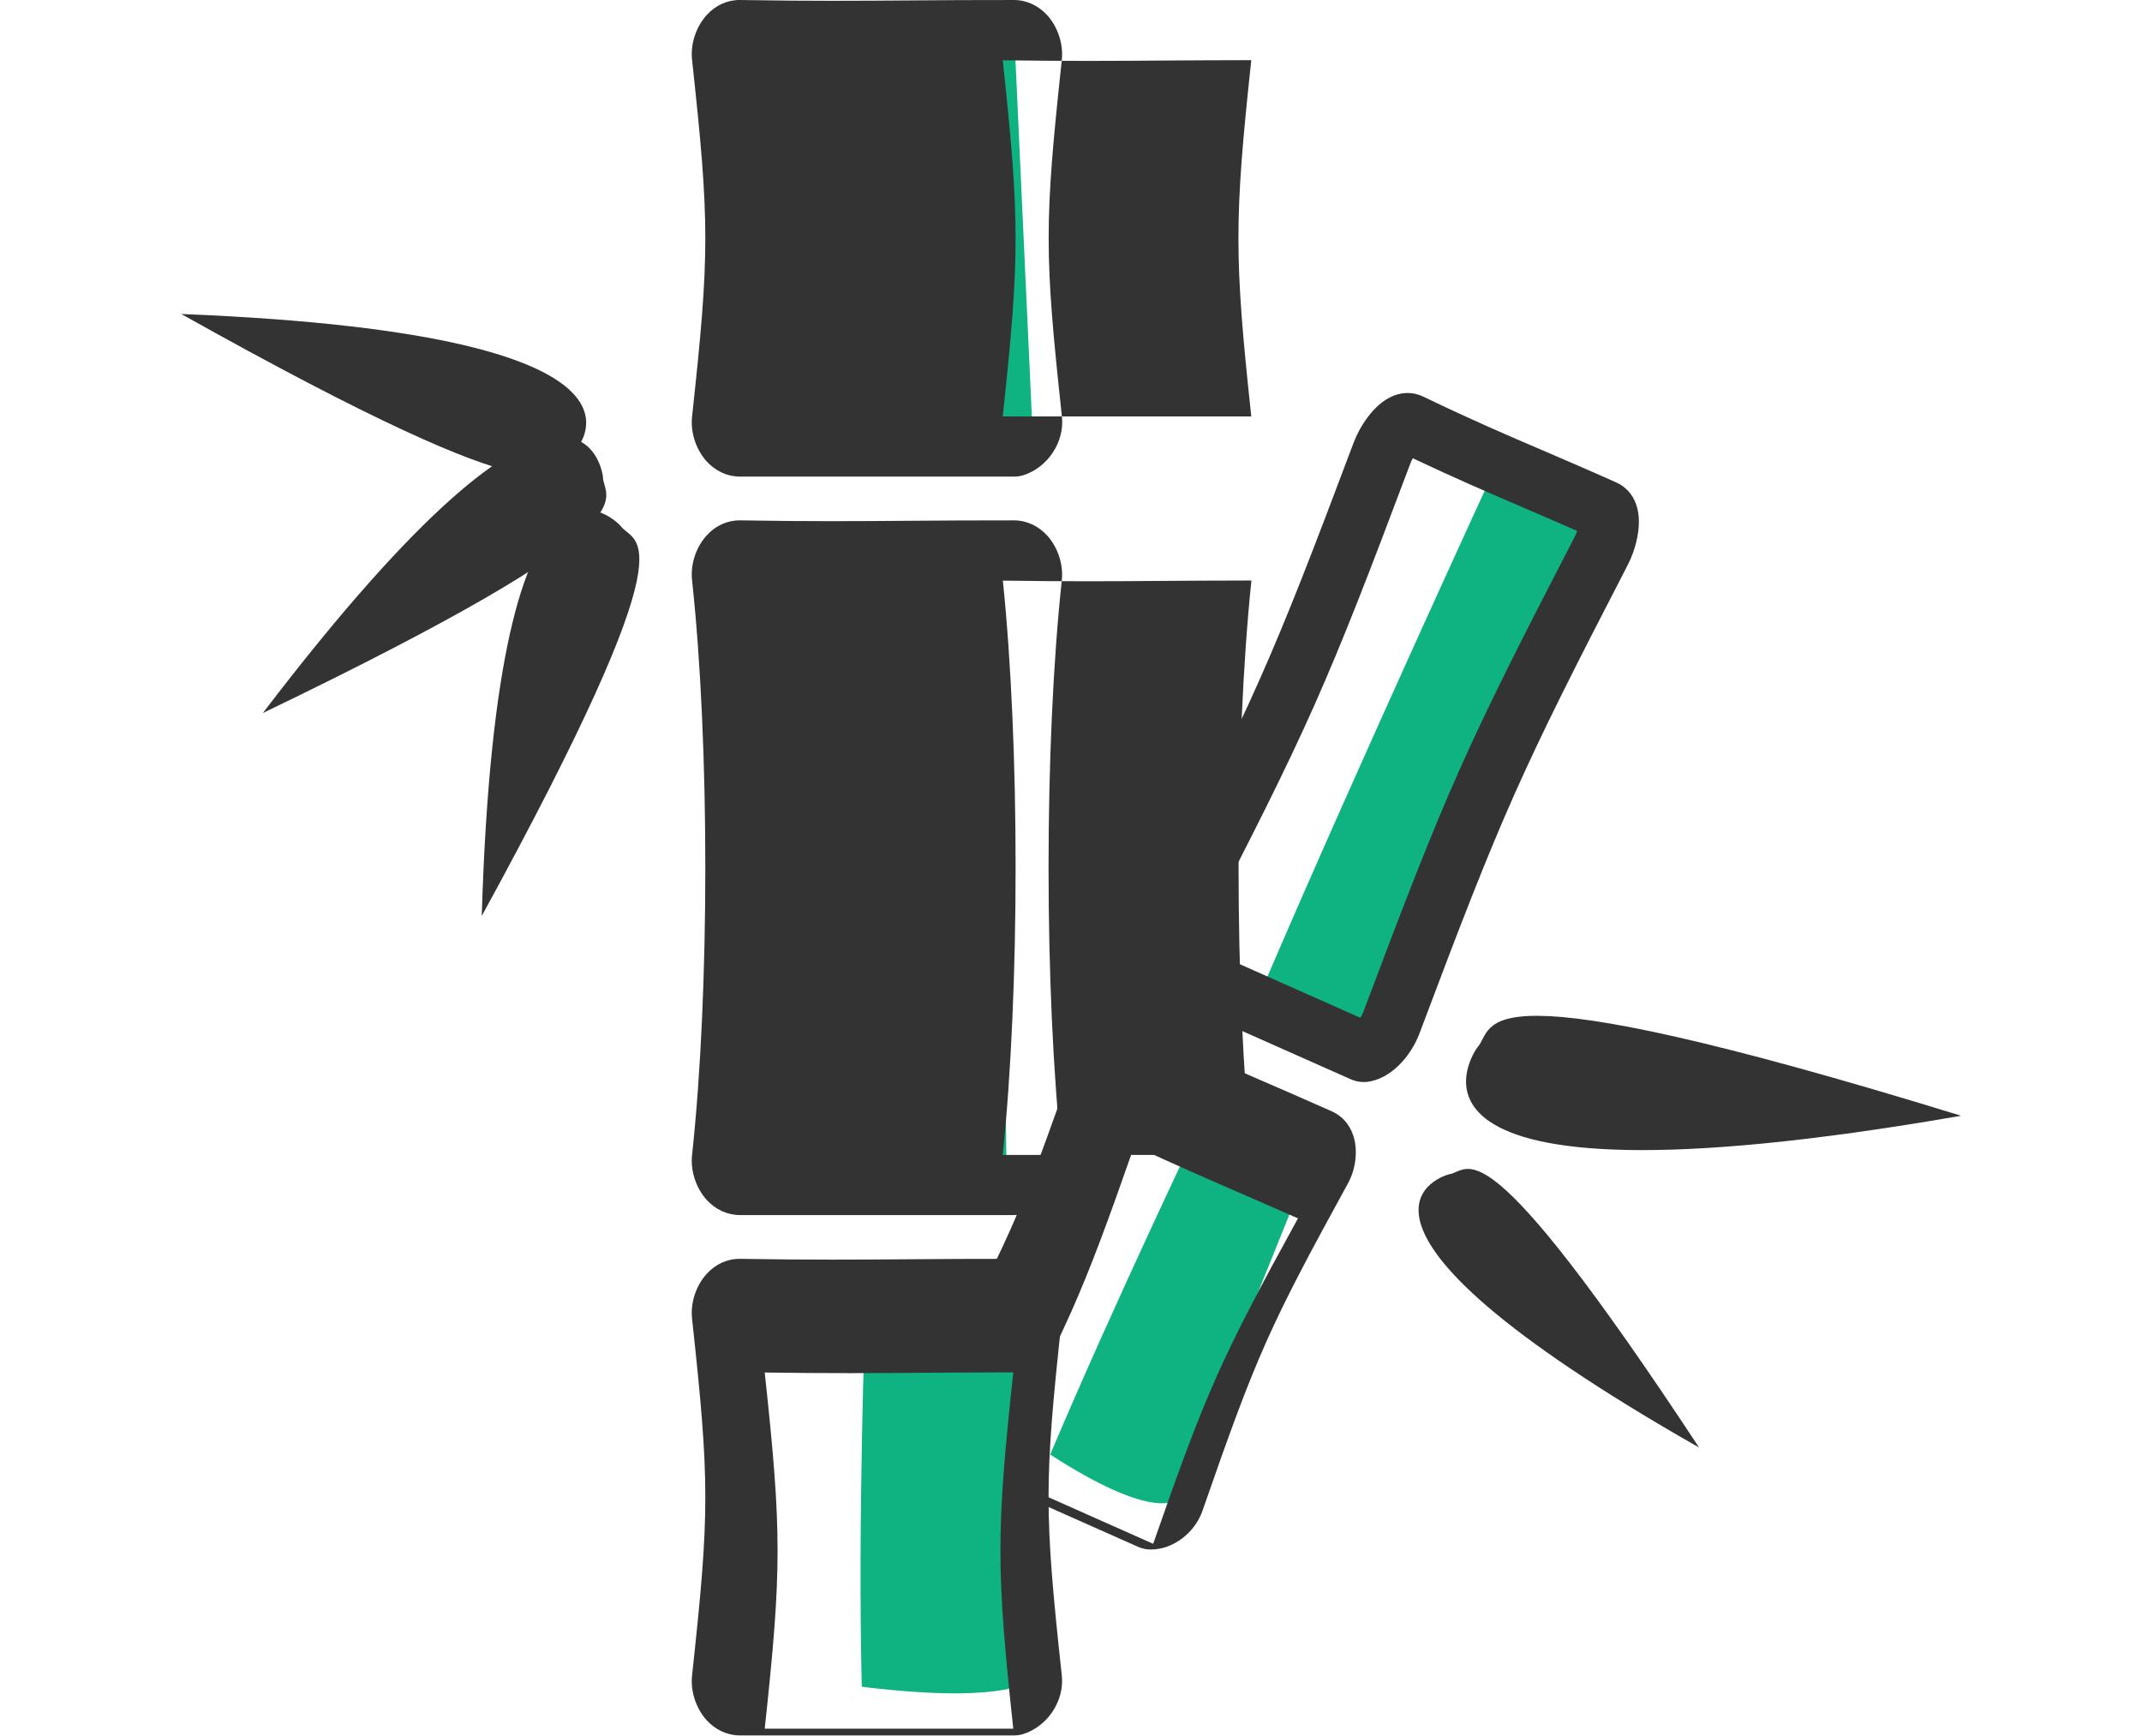
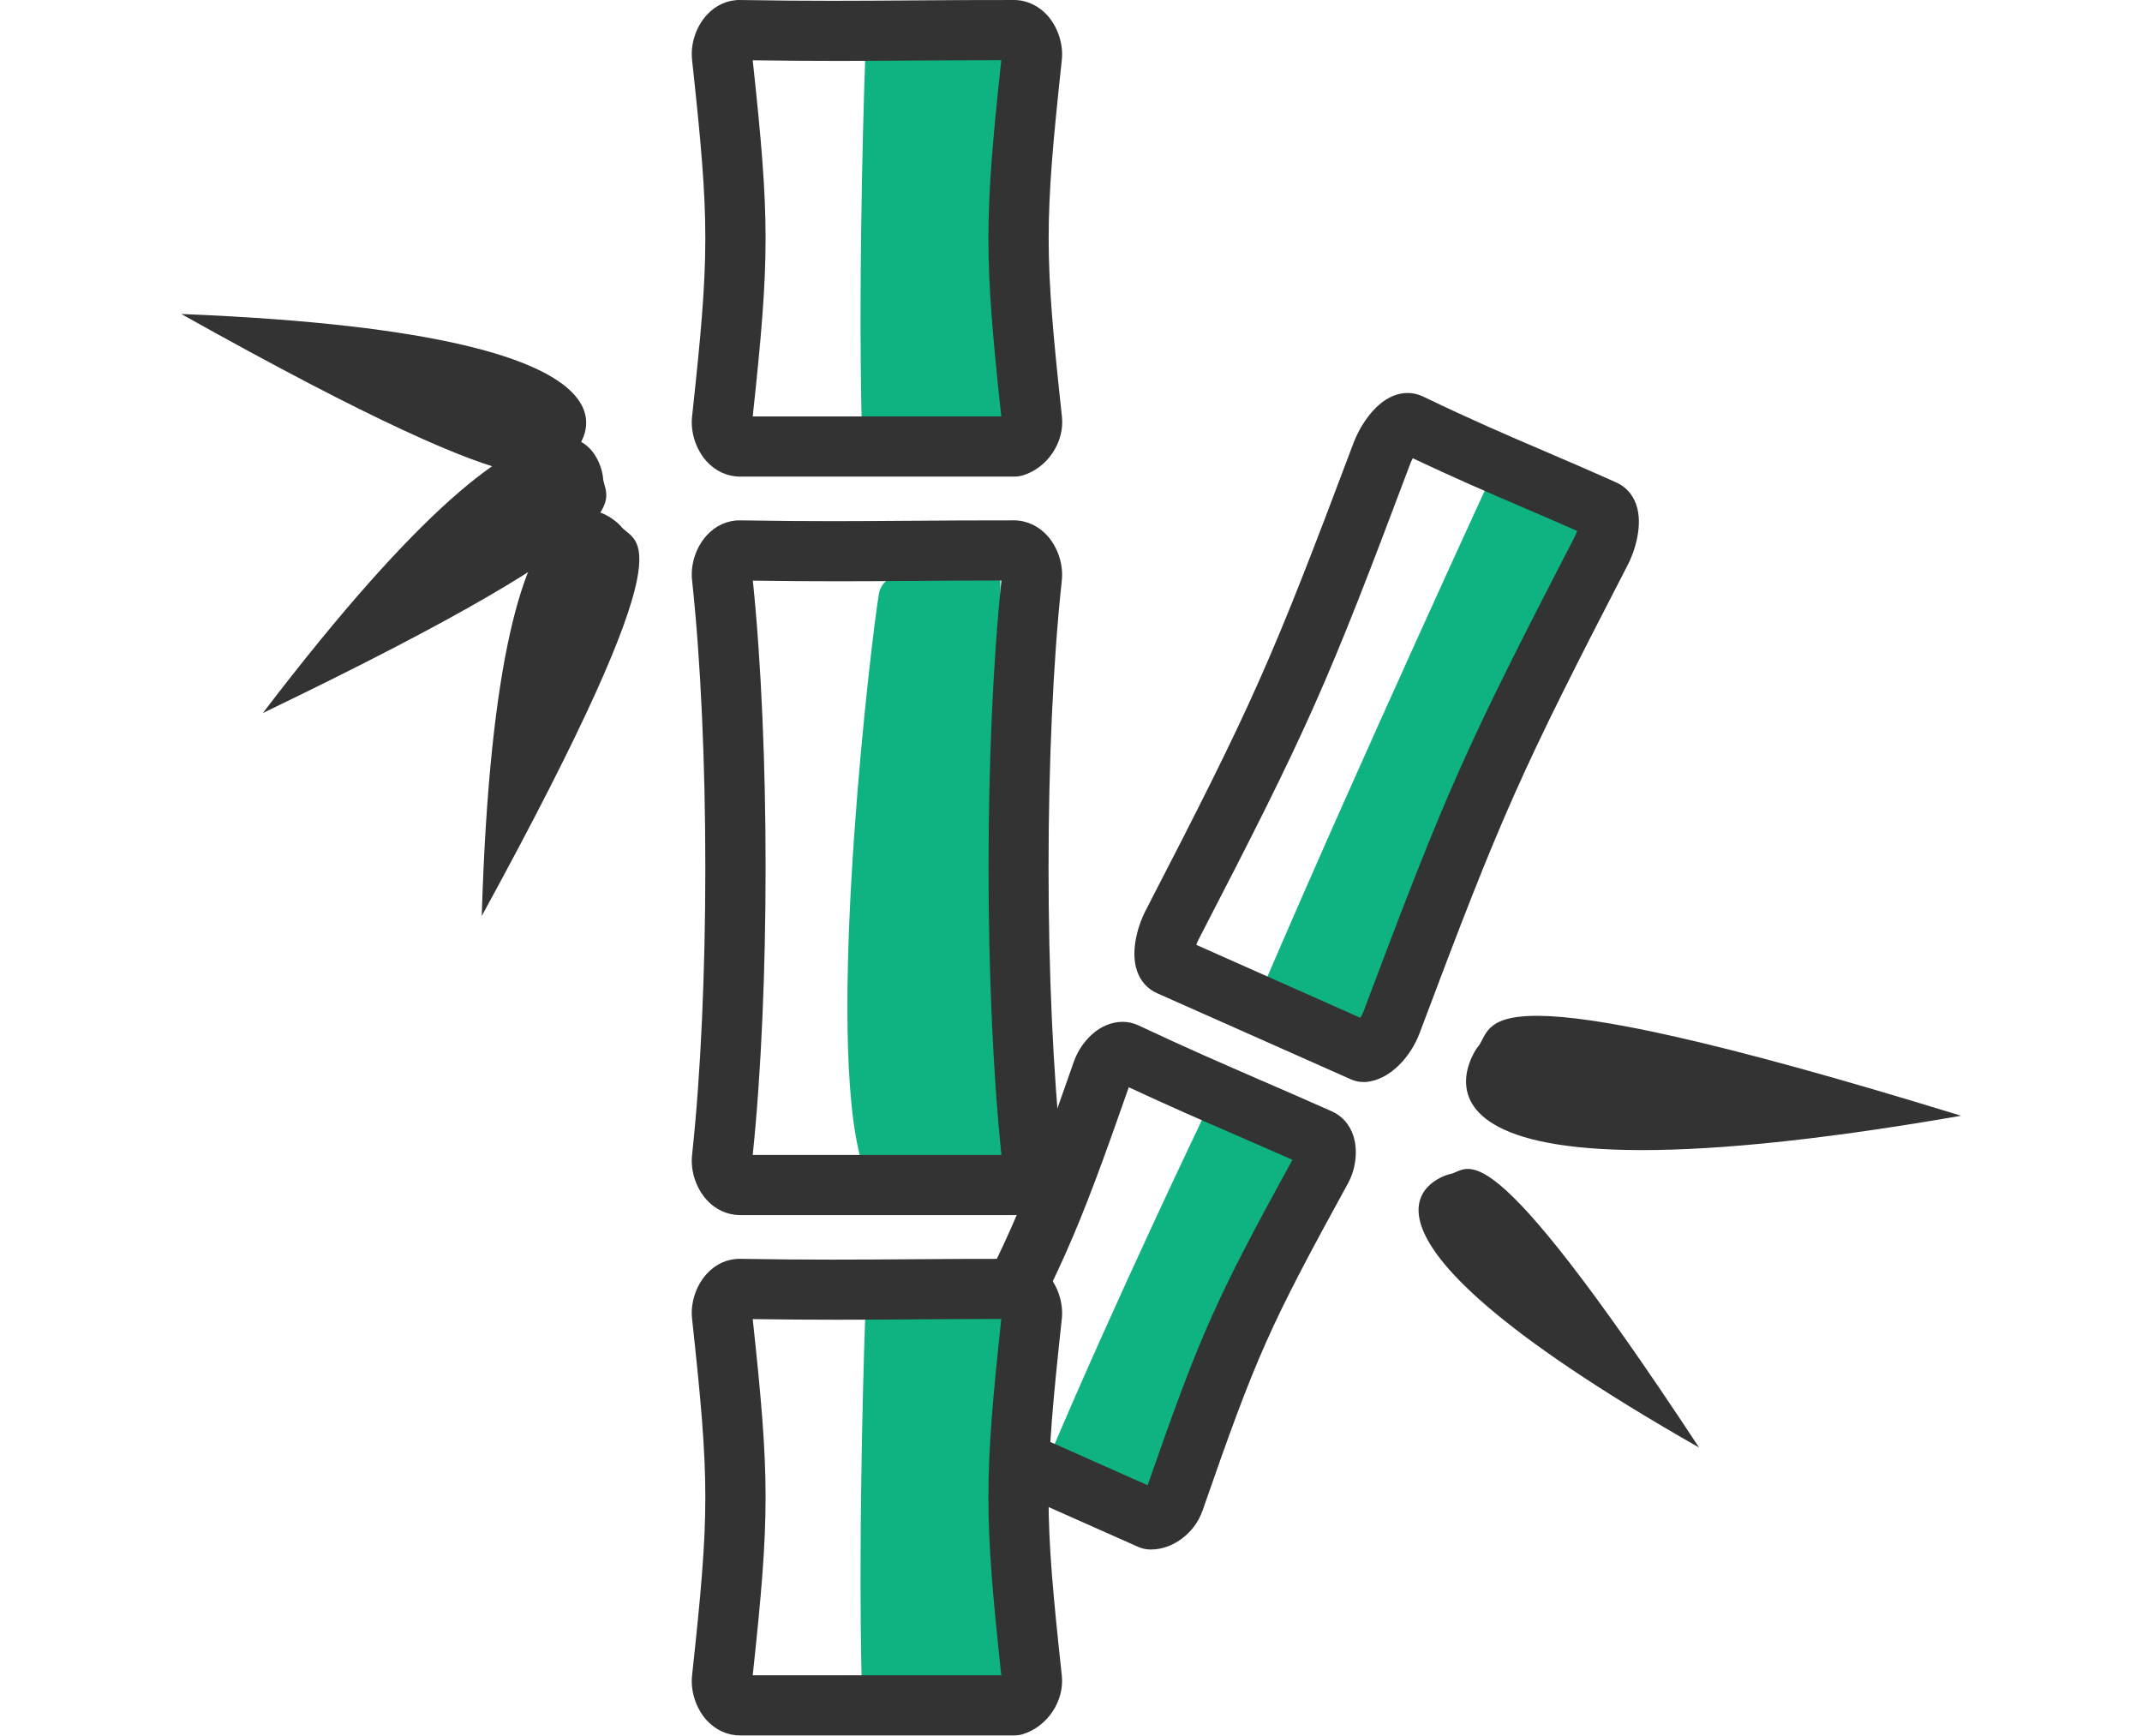
- <svg xmlns="http://www.w3.org/2000/svg" width="39.5" height="32" class="icon" viewBox="0 0 1264 1024">
-   <path fill="#0EB381" d="M709.754 659.844s-51.433 107.224-90.027 198.418c59.214 38.362 73.065 27.312 73.065 27.312l86.058-213.513-69.096-12.216z" />
-   <path fill="#333" d="M679.33 914.286h-1.167c-2.179-.078-4.357-.622-6.38-1.478l-114.54-50.888c-5.913-2.646-10.349-7.625-12.528-14.162-2.878-8.559-1.634-19.686 3.113-28.323 46.764-85.125 53.923-101.388 85.903-193.127 2.491-7.159 8.95-17.119 19.142-21.399 6.38-2.645 13.072-2.645 18.986.156 29.335 13.772 48.943 22.254 71.665 32.137 12.76 5.523 26.066 11.282 42.484 18.596 5.914 2.646 10.35 7.626 12.528 14.162 2.878 8.56 1.634 19.686-3.112 28.323-46.688 85.125-53.924 101.388-85.827 193.127-4.59 13.228-17.507 22.876-30.268 22.876zm-95.396-46.297 96.562 42.952c31.125-89.327 39.92-109.17 85.437-192.038-12.37-5.447-22.953-10.038-33.225-14.55-20.542-8.871-38.516-16.73-63.337-28.247-31.203 89.172-39.996 108.936-85.437 191.883z" />
-   <path fill="#0EB381" d="M590.237 340.274s-67.23-15.096-71.588 10.116c-4.356 25.288-30.346 244.248-12.293 327.04 17.04 78.356 87.537 11.127 87.537 11.127l-3.656-348.283z" />
-   <path fill="#333" d="M598.406 716.958h-161.77c-7.468 0-14.471-3.269-19.763-9.104-6.225-7.003-9.493-17.04-8.481-26.3 10.427-96.641 10.427-242.538 0-339.178-1.013-9.338 2.256-19.453 8.637-26.456 5.291-5.836 12.372-9.027 19.841-8.871 41.941.7 69.564.467 101.621.233 17.975-.155 36.572-.234 59.837-.234 7.47 0 14.473 3.269 19.765 9.105 6.225 7.003 9.493 17.04 8.481 26.3-10.427 96.64-10.427 242.537 0 339.178 1.634 14.94-8.481 30.19-23.11 34.626-1.555.467-3.268.7-5.058.7zm-7.08-31.514s0 .078 0 0c0 .078 0 0 0 0m.389-3.968h146.752c-10.116-97.575-10.116-241.448 0-338.946-19.687 0-36.105.156-52.056.235-30.269.232-56.57.388-94.619-.157 10.038 97.653 10.038 241.37-.077 338.868zm-147.607-.078c.078 0 .078 0 0 0 .078 0 .078 0 0 0" />
-   <path fill="#0EB381" d="M510.558 777.416s-4.435 118.819-2.023 217.872c89.949 10.972 100.454-4.746 100.454-4.746l-10.583-230.01-87.848 16.884z" />
-   <path fill="#333" d="M598.406 1024h-161.77c-7.468 0-14.471-3.268-19.763-9.103-6.225-7.003-9.493-17.041-8.481-26.3 10.427-96.33 10.427-114.072 0-210.48-1.013-9.337 2.256-19.453 8.637-26.456 5.291-5.835 12.372-9.025 19.841-8.87 41.941.7 69.564.467 101.621.234 17.975-.156 36.572-.235 59.837-.235 7.47 0 14.473 3.27 19.765 9.104 6.225 7.004 9.493 17.041 8.481 26.301-10.427 96.33-10.427 114.071 0 210.48 1.634 14.94-8.481 30.19-23.11 34.625-1.555.467-3.268.7-5.058.7zm-147.53-.078c0 .078 0 .078 0 0 0 .078 0 .078 0 0m.389-3.89h146.674c-10.115-94.152-10.115-116.095 0-210.246-19.687 0-36.105.155-52.056.233-30.19.234-56.569.39-94.618-.155 10.115 94.15 10.115 116.015 0 210.167zm-147.607-.077c.078 0 .078.077 0 0 .078.077.078 0 0 0" />
-   <path fill="#0EB381" d="M510.558 34.632s-4.435 118.818-2.023 217.871c89.949 10.972 100.454-4.746 100.454-4.746l-10.583-230.01-87.848 16.884z" />
-   <path fill="#333" d="M598.406 281.216h-161.77c-7.468 0-14.471-3.269-19.763-9.105-6.225-7.003-9.493-17.04-8.481-26.3 10.427-96.33 10.427-114.07 0-210.479-1.013-9.337 2.256-19.453 8.637-26.456C422.32 3.04 429.401-.15 436.87.006c41.941.7 69.564.466 101.621.234 17.975-.157 36.572-.234 59.837-.234 7.47 0 14.473 3.268 19.765 9.104 6.225 7.003 9.493 17.04 8.481 26.3-10.349 96.33-10.349 114.071.078 210.478 1.634 14.941-8.481 30.192-23.11 34.627a18.604 18.604 0 0 1-5.136.7zm-7.08-31.514s0 .078 0 0c0 .078 0 0 0 0m.389-3.968h146.674c-10.115-94.152-10.115-116.095 0-210.246-19.687 0-36.105.156-52.056.233-30.19.234-56.569.39-94.618-.155 10.115 94.151 10.115 116.094 0 210.168zM591.325 31.52s0 .077 0 0c0 .077 0 .077 0 0m-147.607 0c.078 0 .078 0 0 0 .078 0 .078 0 0 0M355.79 281.216s-12.372-107.458-200.674 139.515C392.05 306.66 355.79 295.611 355.79 281.215z" />
-   <path fill="#333" d="M366.14 310.24s-72.598-80.147-81.857 230.242c126.131-230.554 90.261-218.494 81.858-230.243z" />
-   <path fill="#333" d="M336.416 269.465s80.846-71.819-229.464-84.19c229.387 128.465 217.637 92.439 229.464 84.19" />
-   <path fill="#0EB381" d="M883.506 273.512s-80.767 174.997-136.402 304.63c57.347 42.563 73.842 25.445 73.842 25.445l125.665-302.685-63.105-27.39z" />
-   <path fill="#333" d="M804.45 638.447c-2.49 0-4.901-.545-7.236-1.557l-114.538-50.888c-5.447-2.412-9.649-7.081-11.672-12.995-4.28-12.216 1.012-27.857 4.747-35.171 63.883-123.563 74.231-146.83 123.175-277.007 2.957-7.781 11.126-22.332 23.187-27.234 5.914-2.412 12.139-2.257 17.663.389 29.102 14.006 48.71 22.41 71.432 32.136 12.838 5.524 26.144 11.205 42.64 18.597 5.447 2.412 9.649 7.08 11.672 12.993 4.279 12.218-1.013 27.857-4.747 35.172-63.883 123.564-74.232 146.83-123.175 277.007-4.824 12.84-16.73 27.235-31.592 28.557h-1.556zm-98.509-80.924 96.797 43.029c.623-.934 1.168-2.023 1.635-3.113 49.643-132.045 60.147-155.622 124.964-280.897.545-1.012.934-2.179 1.323-3.268-12.372-5.447-23.032-10.038-33.38-14.473-20.621-8.87-38.75-16.652-63.573-28.402a20.545 20.545 0 0 0-1.4 2.957c-49.644 132.046-60.148 155.622-124.965 280.898-.544.934-1.012 2.101-1.4 3.269zm149.087 135.391s-93.763 23.732 147.607 161.225C873.313 657.743 867.787 691.202 855.028 692.914" />
-   <path fill="#333" d="M871.679 618.215s-75.476 102.867 285.567 40.15c-296.46-91.271-273.973-52.6-285.567-40.15z" />
+ <svg xmlns="http://www.w3.org/2000/svg" t="1720668279278" class="icon" viewBox="0 0 1264 1024" version="1.1" p-id="22603" width="39.5" height="32">
+   <path d="M709.754 659.844s-51.433 107.224-90.027 198.418c59.214 38.362 73.065 27.312 73.065 27.312l86.059-213.514-69.097-12.216z" fill="#0EB381" p-id="22604" />
+   <path d="M679.33 914.286h-1.167c-2.179-0.078-4.357-0.623-6.381-1.478l-114.538-50.887c-5.914-2.647-10.349-7.626-12.528-14.162-2.878-8.559-1.634-19.687 3.112-28.324 46.764-85.125 53.923-101.388 85.903-193.127 2.491-7.159 8.949-17.119 19.142-21.398 6.381-2.646 13.072-2.646 18.986 0.156 29.334 13.772 48.943 22.254 71.664 32.137 12.76 5.524 26.066 11.282 42.485 18.596 5.914 2.646 10.349 7.626 12.528 14.162 2.878 8.559 1.634 19.687-3.112 28.323-46.687 85.125-53.923 101.389-85.826 193.128-4.591 13.228-17.507 22.876-30.268 22.876z m-3.268-34.548zM580.666 833.441l96.562 42.952c31.125-89.327 39.919-109.169 85.437-192.037-12.371-5.447-22.954-10.038-33.225-14.551-20.542-8.871-38.516-16.73-63.337-28.246-31.203 89.172-39.996 108.936-85.437 191.883z" fill="#333333" p-id="22605" />
+   <path d="M590.237 340.274s-67.229-15.096-71.587 10.116c-4.357 25.288-30.346 244.249-12.293 327.04 17.041 78.356 87.537 11.127 87.537 11.127l-3.656-348.283z" fill="#0EB381" p-id="22606" />
+   <path d="M598.406 716.958H436.637c-7.469 0-14.472-3.268-19.763-9.103-6.225-7.003-9.493-17.041-8.482-26.301 10.427-96.641 10.427-242.538 0-339.178-1.012-9.337 2.257-19.453 8.637-26.456 5.291-5.836 12.372-9.026 19.841-8.871 41.941 0.7 69.563 0.467 101.621 0.233 17.975-0.156 36.572-0.234 59.837-0.234 7.47 0 14.473 3.269 19.764 9.105 6.225 7.003 9.493 17.04 8.482 26.3-10.427 96.641-10.427 242.538 0 339.178 1.634 14.94-8.482 30.191-23.109 34.627-1.556 0.467-3.269 0.7-5.059 0.7z m-7.08-31.513s0 0.078 0 0c0 0.078 0 0 0 0z m-147.531 0z m0.389-3.968h146.752c-10.116-97.575-10.116-241.448 0-338.946-19.687 0-36.105 0.156-52.057 0.234-30.268 0.233-56.569 0.388-94.618-0.157 10.038 97.653 10.038 241.371-0.078 338.868z m147.141-342.914z m-147.607-0.078c0.078 0 0.078 0 0 0 0.078 0 0.078 0 0 0z" fill="#333333" p-id="22607" />
+   <path d="M510.558 777.416s-4.434 118.819-2.023 217.872c89.949 10.972 100.454-4.747 100.454-4.747L598.406 760.532l-87.848 16.884z" fill="#0EB381" p-id="22608" />
+   <path d="M598.406 1024H436.637c-7.469 0-14.472-3.268-19.763-9.103-6.225-7.003-9.493-17.041-8.482-26.301 10.427-96.33 10.427-114.071 0-210.479-1.012-9.337 2.257-19.453 8.637-26.456 5.291-5.835 12.372-9.025 19.841-8.87 41.941 0.7 69.563 0.467 101.621 0.233 17.975-0.156 36.572-0.234 59.837-0.234 7.47 0 14.473 3.269 19.764 9.104 6.225 7.003 9.493 17.041 8.482 26.301-10.427 96.33-10.427 114.071 0 210.479 1.634 14.94-8.482 30.19-23.109 34.626-1.556 0.467-3.269 0.7-5.059 0.7z m-7.08-31.513z m-147.531-0.078c0 0.078 0 0.078 0 0 0 0.078 0 0.078 0 0z m0.389-3.891H590.859c-10.116-94.151-10.116-116.094 0-210.246-19.687 0-36.105 0.156-52.057 0.233-30.19 0.233-56.569 0.389-94.618-0.156 10.116 94.151 10.116 116.016 0 210.168z m147.141-214.214z m-147.607-0.078c0.078 0 0.078 0.078 0 0 0.078 0.078 0.078 0 0 0z" fill="#333333" p-id="22609" />
+   <path d="M510.558 34.632s-4.434 118.818-2.023 217.871c89.949 10.972 100.454-4.747 100.454-4.747L598.406 17.747l-87.848 16.884z" fill="#0EB381" p-id="22610" />
+   <path d="M598.406 281.216H436.637c-7.469 0-14.472-3.269-19.763-9.105-6.225-7.003-9.493-17.04-8.482-26.3 10.427-96.33 10.427-114.071 0-210.479-1.012-9.337 2.257-19.453 8.637-26.456 5.291-5.836 12.372-9.026 19.841-8.871 41.941 0.7 69.563 0.467 101.621 0.234 17.975-0.157 36.572-0.234 59.837-0.234 7.47 0 14.473 3.268 19.764 9.104 6.225 7.003 9.493 17.041 8.482 26.301-10.349 96.33-10.349 114.071 0.078 210.478 1.634 14.941-8.482 30.191-23.109 34.627a18.604 18.604 0 0 1-5.137 0.7z m-7.08-31.514s0 0.078 0 0c0 0.078 0 0 0 0z m-147.531 0z m0.389-3.968H590.859c-10.116-94.151-10.116-116.094 0-210.246-19.687 0-36.105 0.156-52.057 0.233-30.19 0.233-56.569 0.389-94.618-0.156 10.116 94.151 10.116 116.094 0 210.168zM591.325 31.52s0 0.078 0 0c0 0.078 0 0.078 0 0z m-147.607 0c0.078 0 0.078 0 0 0 0.078 0 0.078 0 0 0zM355.791 281.216s-12.371-107.458-200.674 139.515C392.051 306.66 355.791 295.61 355.791 281.215z" fill="#333333" p-id="22611" />
+   <path d="M366.141 310.239s-72.598-80.146-81.858 230.242c126.131-230.554 90.262-218.494 81.858-230.242z" fill="#333333" p-id="22612" />
+   <path d="M336.416 269.465s80.846-71.819-229.464-84.191c229.387 128.466 217.637 92.439 229.464 84.191z" fill="#333333" p-id="22613" />
+   <path d="M883.506 273.512s-80.767 174.997-136.402 304.631c57.347 42.562 73.842 25.444 73.842 25.444l125.665-302.685-63.105-27.39z" fill="#0EB381" p-id="22614" />
+   <path d="M804.45 638.447c-2.489 0-4.901-0.545-7.236-1.556l-114.538-50.888c-5.447-2.412-9.649-7.081-11.672-12.995-4.28-12.217 1.012-27.857 4.747-35.171 63.883-123.563 74.231-146.829 123.175-277.007 2.957-7.781 11.126-22.332 23.187-27.234 5.914-2.412 12.139-2.257 17.662 0.389 29.102 14.006 48.711 22.41 71.432 32.136 12.838 5.525 26.144 11.205 42.64 18.597 5.447 2.412 9.649 7.081 11.672 12.994 4.279 12.217-1.012 27.857-4.747 35.171-63.883 123.564-74.232 146.83-123.175 277.008-4.824 12.839-16.73 27.234-31.592 28.556h-1.556z m-98.509-80.924l96.797 43.029c0.623-0.934 1.168-2.023 1.635-3.112 49.643-132.045 60.147-155.622 124.964-280.897 0.545-1.012 0.934-2.179 1.323-3.268-12.372-5.447-23.032-10.038-33.381-14.473-20.62-8.871-38.75-16.652-63.572-28.402a20.545 20.545 0 0 0-1.401 2.957c-49.643 132.046-60.148 155.622-124.965 280.898-0.544 0.934-1.012 2.101-1.401 3.268zM855.028 692.914s-93.763 23.732 147.607 161.225C873.313 657.743 867.787 691.202 855.028 692.914z" fill="#333333" p-id="22615" />
+   <path d="M871.679 618.215s-75.476 102.866 285.567 40.15c-296.461-91.272-273.973-52.6-285.567-40.15z" fill="#333333" p-id="22616" />
</svg>
